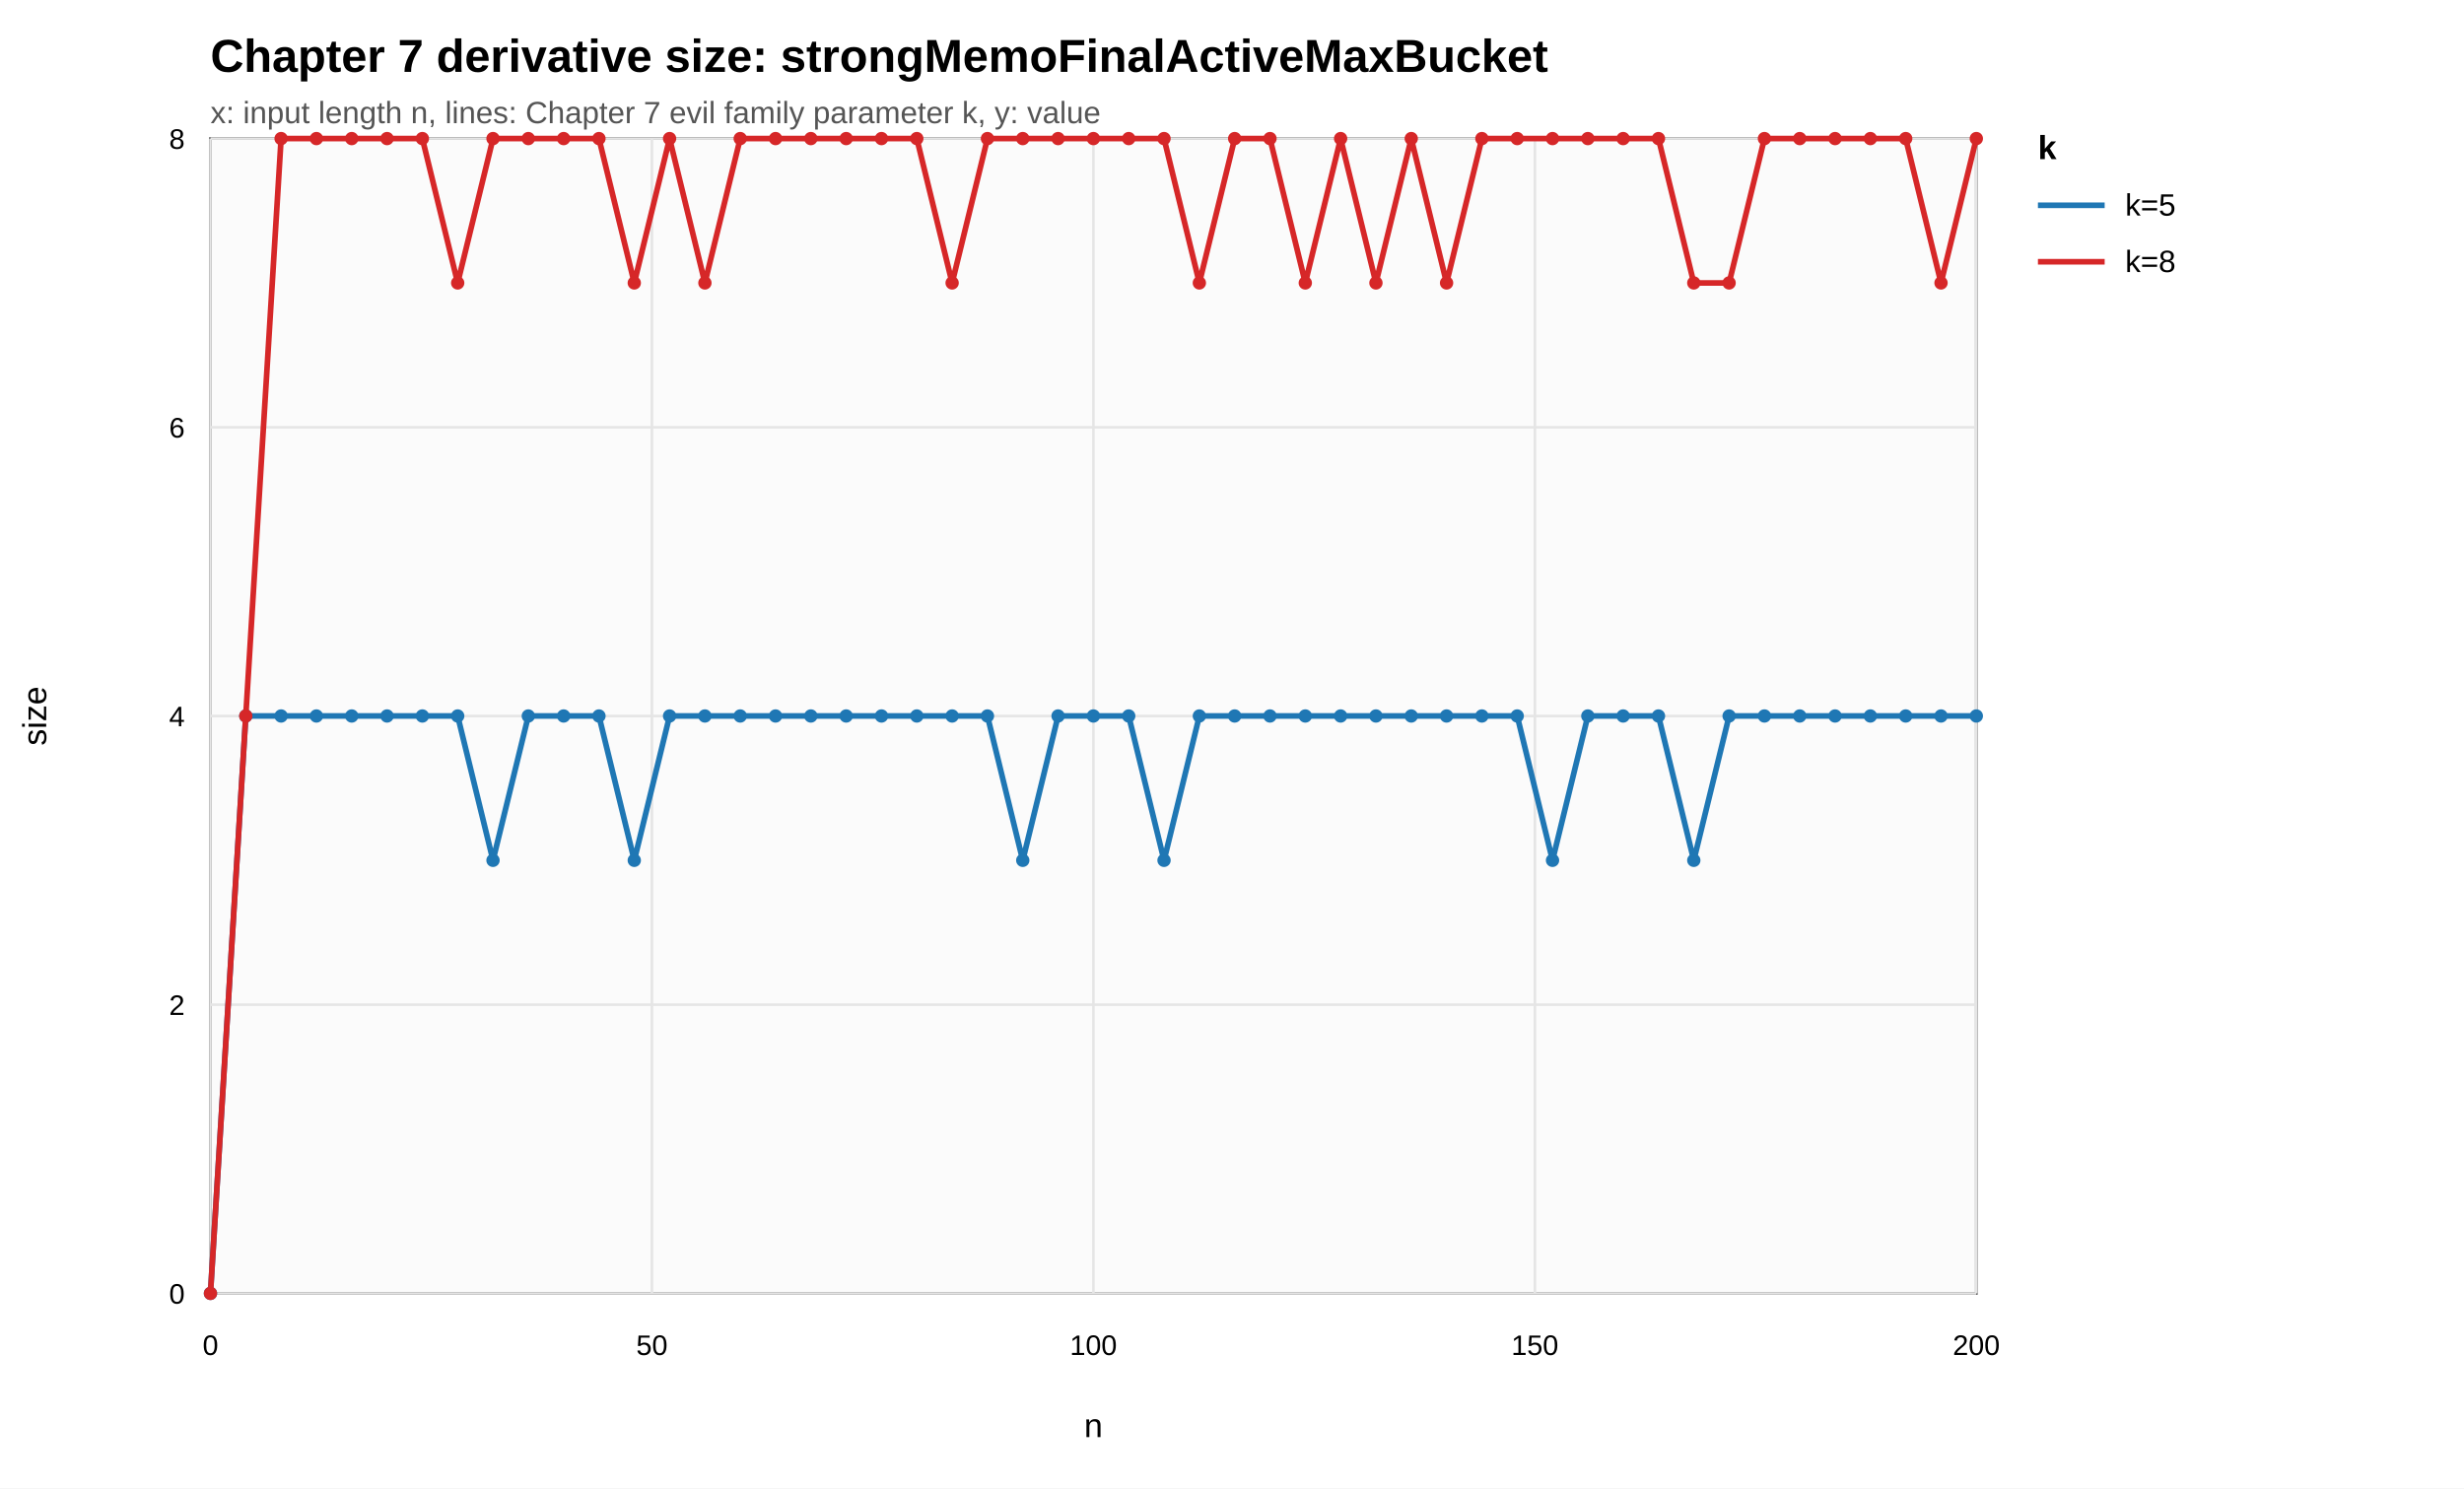
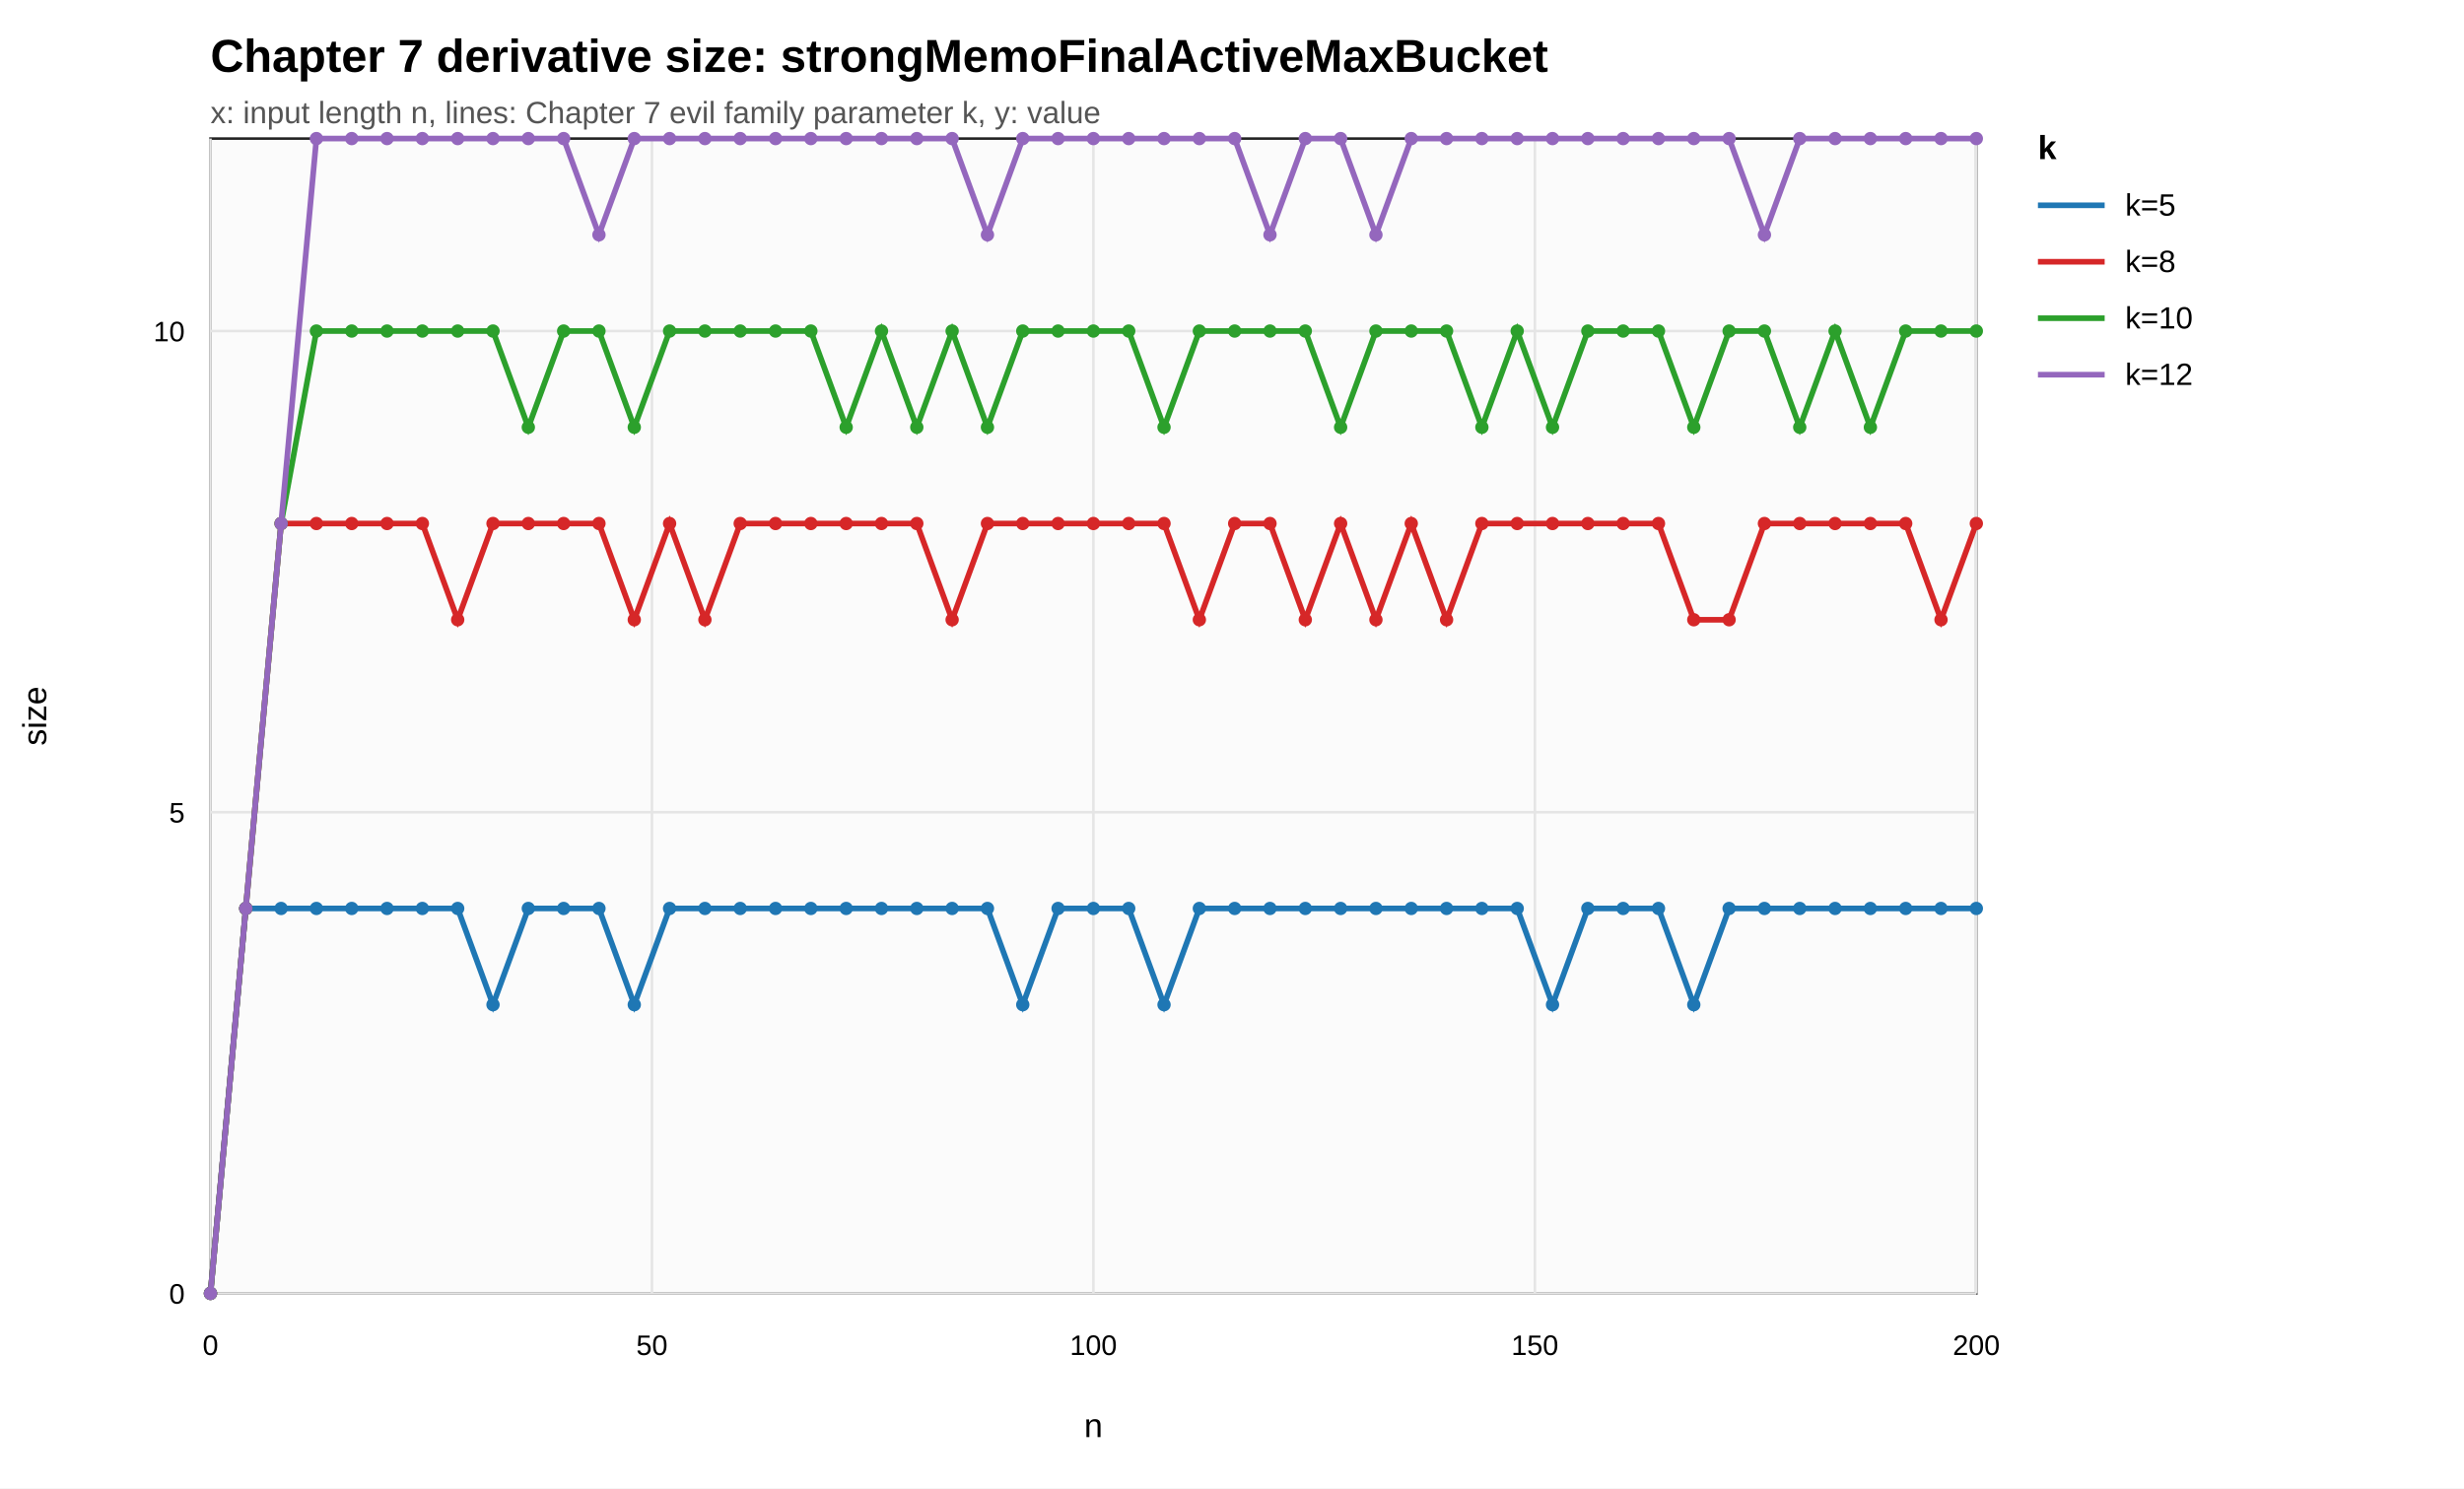
<svg xmlns="http://www.w3.org/2000/svg" width="960" height="580" viewBox="0 0 960 580">
  <rect width="100%" height="100%" fill="#ffffff" />
  <text x="82" y="28" font-family="Arial, sans-serif" font-size="18" font-weight="700">Chapter 7 derivative size: strongMemoFinalActiveMaxBucket</text>
  <text x="82" y="48" font-family="Arial, sans-serif" font-size="12" fill="#555">x: input length n, lines: Chapter 7 evil family parameter k, y: value</text>
  <rect x="82" y="54" width="688" height="450" fill="#fbfbfb" stroke="#222" stroke-width="1" />
  <line x1="82.00" y1="54" x2="82.00" y2="504" stroke="#e5e5e5" stroke-width="1" />
  <text x="82.00" y="528" text-anchor="middle" font-family="Arial, sans-serif" font-size="11">0</text>
  <line x1="254.00" y1="54" x2="254.00" y2="504" stroke="#e5e5e5" stroke-width="1" />
  <text x="254.00" y="528" text-anchor="middle" font-family="Arial, sans-serif" font-size="11">50</text>
  <line x1="426.00" y1="54" x2="426.00" y2="504" stroke="#e5e5e5" stroke-width="1" />
  <text x="426.00" y="528" text-anchor="middle" font-family="Arial, sans-serif" font-size="11">100</text>
  <line x1="598.00" y1="54" x2="598.00" y2="504" stroke="#e5e5e5" stroke-width="1" />
  <text x="598.00" y="528" text-anchor="middle" font-family="Arial, sans-serif" font-size="11">150</text>
  <line x1="770.00" y1="54" x2="770.00" y2="504" stroke="#e5e5e5" stroke-width="1" />
  <text x="770.00" y="528" text-anchor="middle" font-family="Arial, sans-serif" font-size="11">200</text>
  <line x1="82" y1="504.00" x2="770" y2="504.00" stroke="#e5e5e5" stroke-width="1" />
  <text x="72" y="508.00" text-anchor="end" font-family="Arial, sans-serif" font-size="11">0</text>
-   <line x1="82" y1="391.50" x2="770" y2="391.50" stroke="#e5e5e5" stroke-width="1" />
-   <text x="72" y="395.50" text-anchor="end" font-family="Arial, sans-serif" font-size="11">2</text>
-   <line x1="82" y1="279.00" x2="770" y2="279.00" stroke="#e5e5e5" stroke-width="1" />
-   <text x="72" y="283.00" text-anchor="end" font-family="Arial, sans-serif" font-size="11">4</text>
-   <line x1="82" y1="166.50" x2="770" y2="166.50" stroke="#e5e5e5" stroke-width="1" />
-   <text x="72" y="170.50" text-anchor="end" font-family="Arial, sans-serif" font-size="11">6</text>
-   <line x1="82" y1="54.00" x2="770" y2="54.00" stroke="#e5e5e5" stroke-width="1" />
-   <text x="72" y="58.00" text-anchor="end" font-family="Arial, sans-serif" font-size="11">8</text>
+   <line x1="82" y1="316.50" x2="770" y2="316.50" stroke="#e5e5e5" stroke-width="1" />
+   <text x="72" y="320.50" text-anchor="end" font-family="Arial, sans-serif" font-size="11">5</text>
+   <line x1="82" y1="129.00" x2="770" y2="129.00" stroke="#e5e5e5" stroke-width="1" />
+   <text x="72" y="133.00" text-anchor="end" font-family="Arial, sans-serif" font-size="11">10</text>
  <text x="426.00" y="560" text-anchor="middle" font-family="Arial, sans-serif" font-size="13">n</text>
  <text x="18" y="279.00" transform="rotate(-90 18,279.00)" text-anchor="middle" font-family="Arial, sans-serif" font-size="13">size</text>
-   <path d="M82.00,504.00 L95.76,279.00 L109.52,279.00 L123.28,279.00 L137.04,279.00 L150.80,279.00 L164.56,279.00 L178.32,279.00 L192.08,335.25 L205.84,279.00 L219.60,279.00 L233.36,279.00 L247.12,335.25 L260.88,279.00 L274.64,279.00 L288.40,279.00 L302.16,279.00 L315.92,279.00 L329.68,279.00 L343.44,279.00 L357.20,279.00 L370.96,279.00 L384.72,279.00 L398.48,335.25 L412.24,279.00 L426.00,279.00 L439.76,279.00 L453.52,335.25 L467.28,279.00 L481.04,279.00 L494.80,279.00 L508.56,279.00 L522.32,279.00 L536.08,279.00 L549.84,279.00 L563.60,279.00 L577.36,279.00 L591.12,279.00 L604.88,335.25 L618.64,279.00 L632.40,279.00 L646.16,279.00 L659.92,335.25 L673.68,279.00 L687.44,279.00 L701.20,279.00 L714.96,279.00 L728.72,279.00 L742.48,279.00 L756.24,279.00 L770.00,279.00" fill="none" stroke="#1f77b4" stroke-width="2.2" />
+   <path d="M82.00,504.00 L95.76,354.00 L109.52,354.00 L123.28,354.00 L137.04,354.00 L150.80,354.00 L164.56,354.00 L178.32,354.00 L192.08,391.50 L205.84,354.00 L219.60,354.00 L233.36,354.00 L247.12,391.50 L260.88,354.00 L274.64,354.00 L288.40,354.00 L302.16,354.00 L315.92,354.00 L329.68,354.00 L343.44,354.00 L357.20,354.00 L370.96,354.00 L384.72,354.00 L398.48,391.50 L412.24,354.00 L426.00,354.00 L439.76,354.00 L453.52,391.50 L467.28,354.00 L481.04,354.00 L494.80,354.00 L508.56,354.00 L522.32,354.00 L536.08,354.00 L549.84,354.00 L563.60,354.00 L577.36,354.00 L591.12,354.00 L604.88,391.50 L618.64,354.00 L632.40,354.00 L646.16,354.00 L659.92,391.50 L673.68,354.00 L687.44,354.00 L701.20,354.00 L714.96,354.00 L728.72,354.00 L742.48,354.00 L756.24,354.00 L770.00,354.00" fill="none" stroke="#1f77b4" stroke-width="2.2" />
  <circle cx="82.00" cy="504.00" r="2.6" fill="#1f77b4" />
-   <circle cx="95.76" cy="279.00" r="2.6" fill="#1f77b4" />
-   <circle cx="109.52" cy="279.00" r="2.6" fill="#1f77b4" />
-   <circle cx="123.28" cy="279.00" r="2.6" fill="#1f77b4" />
-   <circle cx="137.04" cy="279.00" r="2.6" fill="#1f77b4" />
-   <circle cx="150.80" cy="279.00" r="2.6" fill="#1f77b4" />
-   <circle cx="164.56" cy="279.00" r="2.6" fill="#1f77b4" />
-   <circle cx="178.32" cy="279.00" r="2.6" fill="#1f77b4" />
-   <circle cx="192.08" cy="335.25" r="2.6" fill="#1f77b4" />
-   <circle cx="205.84" cy="279.00" r="2.6" fill="#1f77b4" />
-   <circle cx="219.60" cy="279.00" r="2.6" fill="#1f77b4" />
-   <circle cx="233.36" cy="279.00" r="2.6" fill="#1f77b4" />
-   <circle cx="247.12" cy="335.25" r="2.6" fill="#1f77b4" />
-   <circle cx="260.88" cy="279.00" r="2.6" fill="#1f77b4" />
-   <circle cx="274.64" cy="279.00" r="2.6" fill="#1f77b4" />
-   <circle cx="288.40" cy="279.00" r="2.6" fill="#1f77b4" />
-   <circle cx="302.16" cy="279.00" r="2.6" fill="#1f77b4" />
-   <circle cx="315.92" cy="279.00" r="2.6" fill="#1f77b4" />
-   <circle cx="329.68" cy="279.00" r="2.6" fill="#1f77b4" />
-   <circle cx="343.44" cy="279.00" r="2.6" fill="#1f77b4" />
-   <circle cx="357.20" cy="279.00" r="2.6" fill="#1f77b4" />
-   <circle cx="370.96" cy="279.00" r="2.6" fill="#1f77b4" />
-   <circle cx="384.72" cy="279.00" r="2.6" fill="#1f77b4" />
-   <circle cx="398.48" cy="335.25" r="2.6" fill="#1f77b4" />
-   <circle cx="412.24" cy="279.00" r="2.6" fill="#1f77b4" />
-   <circle cx="426.00" cy="279.00" r="2.6" fill="#1f77b4" />
-   <circle cx="439.76" cy="279.00" r="2.6" fill="#1f77b4" />
-   <circle cx="453.52" cy="335.25" r="2.6" fill="#1f77b4" />
-   <circle cx="467.28" cy="279.00" r="2.6" fill="#1f77b4" />
-   <circle cx="481.04" cy="279.00" r="2.6" fill="#1f77b4" />
-   <circle cx="494.80" cy="279.00" r="2.6" fill="#1f77b4" />
-   <circle cx="508.56" cy="279.00" r="2.6" fill="#1f77b4" />
-   <circle cx="522.32" cy="279.00" r="2.6" fill="#1f77b4" />
-   <circle cx="536.08" cy="279.00" r="2.6" fill="#1f77b4" />
-   <circle cx="549.84" cy="279.00" r="2.6" fill="#1f77b4" />
-   <circle cx="563.60" cy="279.00" r="2.6" fill="#1f77b4" />
-   <circle cx="577.36" cy="279.00" r="2.6" fill="#1f77b4" />
-   <circle cx="591.12" cy="279.00" r="2.6" fill="#1f77b4" />
-   <circle cx="604.88" cy="335.25" r="2.6" fill="#1f77b4" />
-   <circle cx="618.64" cy="279.00" r="2.6" fill="#1f77b4" />
-   <circle cx="632.40" cy="279.00" r="2.6" fill="#1f77b4" />
-   <circle cx="646.16" cy="279.00" r="2.6" fill="#1f77b4" />
-   <circle cx="659.92" cy="335.25" r="2.6" fill="#1f77b4" />
-   <circle cx="673.68" cy="279.00" r="2.6" fill="#1f77b4" />
-   <circle cx="687.44" cy="279.00" r="2.6" fill="#1f77b4" />
-   <circle cx="701.20" cy="279.00" r="2.6" fill="#1f77b4" />
-   <circle cx="714.96" cy="279.00" r="2.6" fill="#1f77b4" />
-   <circle cx="728.72" cy="279.00" r="2.6" fill="#1f77b4" />
-   <circle cx="742.48" cy="279.00" r="2.6" fill="#1f77b4" />
-   <circle cx="756.24" cy="279.00" r="2.6" fill="#1f77b4" />
-   <circle cx="770.00" cy="279.00" r="2.6" fill="#1f77b4" />
-   <path d="M82.00,504.00 L95.76,279.00 L109.52,54.00 L123.28,54.00 L137.04,54.00 L150.80,54.00 L164.56,54.00 L178.32,110.25 L192.08,54.00 L205.84,54.00 L219.60,54.00 L233.36,54.00 L247.12,110.25 L260.88,54.00 L274.64,110.25 L288.40,54.00 L302.16,54.00 L315.92,54.00 L329.68,54.00 L343.44,54.00 L357.20,54.00 L370.96,110.25 L384.72,54.00 L398.48,54.00 L412.24,54.00 L426.00,54.00 L439.76,54.00 L453.52,54.00 L467.28,110.25 L481.04,54.00 L494.80,54.00 L508.56,110.25 L522.32,54.00 L536.08,110.25 L549.84,54.00 L563.60,110.25 L577.36,54.00 L591.12,54.00 L604.88,54.00 L618.64,54.00 L632.40,54.00 L646.16,54.00 L659.92,110.25 L673.68,110.25 L687.44,54.00 L701.20,54.00 L714.96,54.00 L728.72,54.00 L742.48,54.00 L756.24,110.25 L770.00,54.00" fill="none" stroke="#d62728" stroke-width="2.2" />
+   <circle cx="95.76" cy="354.00" r="2.6" fill="#1f77b4" />
+   <circle cx="109.52" cy="354.00" r="2.6" fill="#1f77b4" />
+   <circle cx="123.28" cy="354.00" r="2.6" fill="#1f77b4" />
+   <circle cx="137.04" cy="354.00" r="2.6" fill="#1f77b4" />
+   <circle cx="150.80" cy="354.00" r="2.6" fill="#1f77b4" />
+   <circle cx="164.56" cy="354.00" r="2.6" fill="#1f77b4" />
+   <circle cx="178.32" cy="354.00" r="2.6" fill="#1f77b4" />
+   <circle cx="192.08" cy="391.50" r="2.6" fill="#1f77b4" />
+   <circle cx="205.84" cy="354.00" r="2.6" fill="#1f77b4" />
+   <circle cx="219.60" cy="354.00" r="2.6" fill="#1f77b4" />
+   <circle cx="233.36" cy="354.00" r="2.6" fill="#1f77b4" />
+   <circle cx="247.12" cy="391.50" r="2.6" fill="#1f77b4" />
+   <circle cx="260.88" cy="354.00" r="2.6" fill="#1f77b4" />
+   <circle cx="274.64" cy="354.00" r="2.6" fill="#1f77b4" />
+   <circle cx="288.40" cy="354.00" r="2.6" fill="#1f77b4" />
+   <circle cx="302.16" cy="354.00" r="2.6" fill="#1f77b4" />
+   <circle cx="315.92" cy="354.00" r="2.6" fill="#1f77b4" />
+   <circle cx="329.68" cy="354.00" r="2.6" fill="#1f77b4" />
+   <circle cx="343.44" cy="354.00" r="2.6" fill="#1f77b4" />
+   <circle cx="357.20" cy="354.00" r="2.6" fill="#1f77b4" />
+   <circle cx="370.96" cy="354.00" r="2.6" fill="#1f77b4" />
+   <circle cx="384.72" cy="354.00" r="2.6" fill="#1f77b4" />
+   <circle cx="398.48" cy="391.50" r="2.6" fill="#1f77b4" />
+   <circle cx="412.24" cy="354.00" r="2.6" fill="#1f77b4" />
+   <circle cx="426.00" cy="354.00" r="2.6" fill="#1f77b4" />
+   <circle cx="439.76" cy="354.00" r="2.6" fill="#1f77b4" />
+   <circle cx="453.52" cy="391.50" r="2.6" fill="#1f77b4" />
+   <circle cx="467.28" cy="354.00" r="2.6" fill="#1f77b4" />
+   <circle cx="481.04" cy="354.00" r="2.6" fill="#1f77b4" />
+   <circle cx="494.80" cy="354.00" r="2.6" fill="#1f77b4" />
+   <circle cx="508.56" cy="354.00" r="2.6" fill="#1f77b4" />
+   <circle cx="522.32" cy="354.00" r="2.6" fill="#1f77b4" />
+   <circle cx="536.08" cy="354.00" r="2.6" fill="#1f77b4" />
+   <circle cx="549.84" cy="354.00" r="2.6" fill="#1f77b4" />
+   <circle cx="563.60" cy="354.00" r="2.6" fill="#1f77b4" />
+   <circle cx="577.36" cy="354.00" r="2.6" fill="#1f77b4" />
+   <circle cx="591.12" cy="354.00" r="2.6" fill="#1f77b4" />
+   <circle cx="604.88" cy="391.50" r="2.6" fill="#1f77b4" />
+   <circle cx="618.64" cy="354.00" r="2.6" fill="#1f77b4" />
+   <circle cx="632.40" cy="354.00" r="2.6" fill="#1f77b4" />
+   <circle cx="646.16" cy="354.00" r="2.6" fill="#1f77b4" />
+   <circle cx="659.92" cy="391.50" r="2.6" fill="#1f77b4" />
+   <circle cx="673.68" cy="354.00" r="2.6" fill="#1f77b4" />
+   <circle cx="687.44" cy="354.00" r="2.6" fill="#1f77b4" />
+   <circle cx="701.20" cy="354.00" r="2.6" fill="#1f77b4" />
+   <circle cx="714.96" cy="354.00" r="2.6" fill="#1f77b4" />
+   <circle cx="728.72" cy="354.00" r="2.6" fill="#1f77b4" />
+   <circle cx="742.48" cy="354.00" r="2.6" fill="#1f77b4" />
+   <circle cx="756.24" cy="354.00" r="2.6" fill="#1f77b4" />
+   <circle cx="770.00" cy="354.00" r="2.6" fill="#1f77b4" />
+   <path d="M82.00,504.00 L95.76,354.00 L109.52,204.00 L123.28,204.00 L137.04,204.00 L150.80,204.00 L164.56,204.00 L178.32,241.50 L192.08,204.00 L205.84,204.00 L219.60,204.00 L233.36,204.00 L247.12,241.50 L260.88,204.00 L274.64,241.50 L288.40,204.00 L302.16,204.00 L315.92,204.00 L329.68,204.00 L343.44,204.00 L357.20,204.00 L370.96,241.50 L384.72,204.00 L398.48,204.00 L412.24,204.00 L426.00,204.00 L439.76,204.00 L453.52,204.00 L467.28,241.50 L481.04,204.00 L494.80,204.00 L508.56,241.50 L522.32,204.00 L536.08,241.50 L549.84,204.00 L563.60,241.50 L577.36,204.00 L591.12,204.00 L604.88,204.00 L618.64,204.00 L632.40,204.00 L646.16,204.00 L659.92,241.50 L673.68,241.50 L687.44,204.00 L701.20,204.00 L714.96,204.00 L728.72,204.00 L742.48,204.00 L756.24,241.50 L770.00,204.00" fill="none" stroke="#d62728" stroke-width="2.2" />
  <circle cx="82.00" cy="504.00" r="2.6" fill="#d62728" />
-   <circle cx="95.76" cy="279.00" r="2.6" fill="#d62728" />
-   <circle cx="109.52" cy="54.00" r="2.6" fill="#d62728" />
-   <circle cx="123.28" cy="54.00" r="2.6" fill="#d62728" />
-   <circle cx="137.04" cy="54.00" r="2.6" fill="#d62728" />
-   <circle cx="150.80" cy="54.00" r="2.6" fill="#d62728" />
-   <circle cx="164.56" cy="54.00" r="2.6" fill="#d62728" />
-   <circle cx="178.32" cy="110.25" r="2.6" fill="#d62728" />
-   <circle cx="192.08" cy="54.00" r="2.6" fill="#d62728" />
-   <circle cx="205.84" cy="54.00" r="2.6" fill="#d62728" />
-   <circle cx="219.60" cy="54.00" r="2.6" fill="#d62728" />
-   <circle cx="233.36" cy="54.00" r="2.6" fill="#d62728" />
-   <circle cx="247.12" cy="110.25" r="2.6" fill="#d62728" />
-   <circle cx="260.88" cy="54.00" r="2.6" fill="#d62728" />
-   <circle cx="274.64" cy="110.25" r="2.6" fill="#d62728" />
-   <circle cx="288.40" cy="54.00" r="2.6" fill="#d62728" />
-   <circle cx="302.16" cy="54.00" r="2.6" fill="#d62728" />
-   <circle cx="315.92" cy="54.00" r="2.6" fill="#d62728" />
-   <circle cx="329.68" cy="54.00" r="2.6" fill="#d62728" />
-   <circle cx="343.44" cy="54.00" r="2.6" fill="#d62728" />
-   <circle cx="357.20" cy="54.00" r="2.6" fill="#d62728" />
-   <circle cx="370.96" cy="110.25" r="2.6" fill="#d62728" />
-   <circle cx="384.72" cy="54.00" r="2.6" fill="#d62728" />
-   <circle cx="398.48" cy="54.00" r="2.6" fill="#d62728" />
-   <circle cx="412.24" cy="54.00" r="2.6" fill="#d62728" />
-   <circle cx="426.00" cy="54.00" r="2.6" fill="#d62728" />
-   <circle cx="439.76" cy="54.00" r="2.6" fill="#d62728" />
-   <circle cx="453.52" cy="54.00" r="2.6" fill="#d62728" />
-   <circle cx="467.28" cy="110.25" r="2.6" fill="#d62728" />
-   <circle cx="481.04" cy="54.00" r="2.6" fill="#d62728" />
-   <circle cx="494.80" cy="54.00" r="2.6" fill="#d62728" />
-   <circle cx="508.56" cy="110.25" r="2.6" fill="#d62728" />
-   <circle cx="522.32" cy="54.00" r="2.6" fill="#d62728" />
-   <circle cx="536.08" cy="110.25" r="2.6" fill="#d62728" />
-   <circle cx="549.84" cy="54.00" r="2.6" fill="#d62728" />
-   <circle cx="563.60" cy="110.25" r="2.6" fill="#d62728" />
-   <circle cx="577.36" cy="54.00" r="2.6" fill="#d62728" />
-   <circle cx="591.12" cy="54.00" r="2.6" fill="#d62728" />
-   <circle cx="604.88" cy="54.00" r="2.6" fill="#d62728" />
-   <circle cx="618.64" cy="54.00" r="2.6" fill="#d62728" />
-   <circle cx="632.40" cy="54.00" r="2.6" fill="#d62728" />
-   <circle cx="646.16" cy="54.00" r="2.6" fill="#d62728" />
-   <circle cx="659.92" cy="110.25" r="2.6" fill="#d62728" />
-   <circle cx="673.68" cy="110.25" r="2.6" fill="#d62728" />
-   <circle cx="687.44" cy="54.00" r="2.6" fill="#d62728" />
-   <circle cx="701.20" cy="54.00" r="2.6" fill="#d62728" />
-   <circle cx="714.96" cy="54.00" r="2.6" fill="#d62728" />
-   <circle cx="728.72" cy="54.00" r="2.6" fill="#d62728" />
-   <circle cx="742.48" cy="54.00" r="2.6" fill="#d62728" />
-   <circle cx="756.24" cy="110.25" r="2.6" fill="#d62728" />
-   <circle cx="770.00" cy="54.00" r="2.6" fill="#d62728" />
+   <circle cx="95.76" cy="354.00" r="2.6" fill="#d62728" />
+   <circle cx="109.52" cy="204.00" r="2.6" fill="#d62728" />
+   <circle cx="123.28" cy="204.00" r="2.6" fill="#d62728" />
+   <circle cx="137.04" cy="204.00" r="2.6" fill="#d62728" />
+   <circle cx="150.80" cy="204.00" r="2.6" fill="#d62728" />
+   <circle cx="164.56" cy="204.00" r="2.6" fill="#d62728" />
+   <circle cx="178.32" cy="241.50" r="2.6" fill="#d62728" />
+   <circle cx="192.08" cy="204.00" r="2.6" fill="#d62728" />
+   <circle cx="205.84" cy="204.00" r="2.6" fill="#d62728" />
+   <circle cx="219.60" cy="204.00" r="2.6" fill="#d62728" />
+   <circle cx="233.36" cy="204.00" r="2.6" fill="#d62728" />
+   <circle cx="247.12" cy="241.50" r="2.6" fill="#d62728" />
+   <circle cx="260.88" cy="204.00" r="2.6" fill="#d62728" />
+   <circle cx="274.64" cy="241.50" r="2.6" fill="#d62728" />
+   <circle cx="288.40" cy="204.00" r="2.6" fill="#d62728" />
+   <circle cx="302.16" cy="204.00" r="2.6" fill="#d62728" />
+   <circle cx="315.92" cy="204.00" r="2.6" fill="#d62728" />
+   <circle cx="329.68" cy="204.00" r="2.6" fill="#d62728" />
+   <circle cx="343.44" cy="204.00" r="2.6" fill="#d62728" />
+   <circle cx="357.20" cy="204.00" r="2.6" fill="#d62728" />
+   <circle cx="370.96" cy="241.50" r="2.6" fill="#d62728" />
+   <circle cx="384.72" cy="204.00" r="2.6" fill="#d62728" />
+   <circle cx="398.48" cy="204.00" r="2.6" fill="#d62728" />
+   <circle cx="412.24" cy="204.00" r="2.6" fill="#d62728" />
+   <circle cx="426.00" cy="204.00" r="2.6" fill="#d62728" />
+   <circle cx="439.76" cy="204.00" r="2.6" fill="#d62728" />
+   <circle cx="453.52" cy="204.00" r="2.6" fill="#d62728" />
+   <circle cx="467.28" cy="241.50" r="2.6" fill="#d62728" />
+   <circle cx="481.04" cy="204.00" r="2.6" fill="#d62728" />
+   <circle cx="494.80" cy="204.00" r="2.6" fill="#d62728" />
+   <circle cx="508.56" cy="241.50" r="2.6" fill="#d62728" />
+   <circle cx="522.32" cy="204.00" r="2.6" fill="#d62728" />
+   <circle cx="536.08" cy="241.50" r="2.6" fill="#d62728" />
+   <circle cx="549.84" cy="204.00" r="2.6" fill="#d62728" />
+   <circle cx="563.60" cy="241.50" r="2.6" fill="#d62728" />
+   <circle cx="577.36" cy="204.00" r="2.6" fill="#d62728" />
+   <circle cx="591.12" cy="204.00" r="2.6" fill="#d62728" />
+   <circle cx="604.88" cy="204.00" r="2.6" fill="#d62728" />
+   <circle cx="618.64" cy="204.00" r="2.6" fill="#d62728" />
+   <circle cx="632.40" cy="204.00" r="2.6" fill="#d62728" />
+   <circle cx="646.16" cy="204.00" r="2.6" fill="#d62728" />
+   <circle cx="659.92" cy="241.50" r="2.6" fill="#d62728" />
+   <circle cx="673.68" cy="241.50" r="2.6" fill="#d62728" />
+   <circle cx="687.44" cy="204.00" r="2.6" fill="#d62728" />
+   <circle cx="701.20" cy="204.00" r="2.6" fill="#d62728" />
+   <circle cx="714.96" cy="204.00" r="2.6" fill="#d62728" />
+   <circle cx="728.72" cy="204.00" r="2.6" fill="#d62728" />
+   <circle cx="742.48" cy="204.00" r="2.6" fill="#d62728" />
+   <circle cx="756.24" cy="241.50" r="2.6" fill="#d62728" />
+   <circle cx="770.00" cy="204.00" r="2.6" fill="#d62728" />
+   <path d="M82.00,504.00 L95.76,354.00 L109.52,204.00 L123.28,129.00 L137.04,129.00 L150.80,129.00 L164.56,129.00 L178.32,129.00 L192.08,129.00 L205.84,166.50 L219.60,129.00 L233.36,129.00 L247.12,166.50 L260.88,129.00 L274.64,129.00 L288.40,129.00 L302.16,129.00 L315.92,129.00 L329.68,166.50 L343.44,129.00 L357.20,166.50 L370.96,129.00 L384.72,166.50 L398.48,129.00 L412.24,129.00 L426.00,129.00 L439.76,129.00 L453.52,166.50 L467.28,129.00 L481.04,129.00 L494.80,129.00 L508.56,129.00 L522.32,166.50 L536.08,129.00 L549.84,129.00 L563.60,129.00 L577.36,166.50 L591.12,129.00 L604.88,166.50 L618.64,129.00 L632.40,129.00 L646.16,129.00 L659.92,166.50 L673.68,129.00 L687.44,129.00 L701.20,166.50 L714.96,129.00 L728.72,166.50 L742.48,129.00 L756.24,129.00 L770.00,129.00" fill="none" stroke="#2ca02c" stroke-width="2.2" />
+   <circle cx="82.00" cy="504.00" r="2.6" fill="#2ca02c" />
+   <circle cx="95.76" cy="354.00" r="2.6" fill="#2ca02c" />
+   <circle cx="109.52" cy="204.00" r="2.6" fill="#2ca02c" />
+   <circle cx="123.28" cy="129.00" r="2.6" fill="#2ca02c" />
+   <circle cx="137.04" cy="129.00" r="2.6" fill="#2ca02c" />
+   <circle cx="150.80" cy="129.00" r="2.6" fill="#2ca02c" />
+   <circle cx="164.56" cy="129.00" r="2.6" fill="#2ca02c" />
+   <circle cx="178.32" cy="129.00" r="2.6" fill="#2ca02c" />
+   <circle cx="192.08" cy="129.00" r="2.6" fill="#2ca02c" />
+   <circle cx="205.84" cy="166.50" r="2.6" fill="#2ca02c" />
+   <circle cx="219.60" cy="129.00" r="2.6" fill="#2ca02c" />
+   <circle cx="233.36" cy="129.00" r="2.6" fill="#2ca02c" />
+   <circle cx="247.12" cy="166.50" r="2.6" fill="#2ca02c" />
+   <circle cx="260.88" cy="129.00" r="2.6" fill="#2ca02c" />
+   <circle cx="274.64" cy="129.00" r="2.6" fill="#2ca02c" />
+   <circle cx="288.40" cy="129.00" r="2.6" fill="#2ca02c" />
+   <circle cx="302.16" cy="129.00" r="2.6" fill="#2ca02c" />
+   <circle cx="315.92" cy="129.00" r="2.6" fill="#2ca02c" />
+   <circle cx="329.68" cy="166.50" r="2.6" fill="#2ca02c" />
+   <circle cx="343.44" cy="129.00" r="2.6" fill="#2ca02c" />
+   <circle cx="357.20" cy="166.50" r="2.6" fill="#2ca02c" />
+   <circle cx="370.96" cy="129.00" r="2.6" fill="#2ca02c" />
+   <circle cx="384.72" cy="166.50" r="2.6" fill="#2ca02c" />
+   <circle cx="398.48" cy="129.00" r="2.6" fill="#2ca02c" />
+   <circle cx="412.24" cy="129.00" r="2.6" fill="#2ca02c" />
+   <circle cx="426.00" cy="129.00" r="2.6" fill="#2ca02c" />
+   <circle cx="439.76" cy="129.00" r="2.6" fill="#2ca02c" />
+   <circle cx="453.52" cy="166.50" r="2.6" fill="#2ca02c" />
+   <circle cx="467.28" cy="129.00" r="2.6" fill="#2ca02c" />
+   <circle cx="481.04" cy="129.00" r="2.6" fill="#2ca02c" />
+   <circle cx="494.80" cy="129.00" r="2.6" fill="#2ca02c" />
+   <circle cx="508.56" cy="129.00" r="2.6" fill="#2ca02c" />
+   <circle cx="522.32" cy="166.50" r="2.6" fill="#2ca02c" />
+   <circle cx="536.08" cy="129.00" r="2.6" fill="#2ca02c" />
+   <circle cx="549.84" cy="129.00" r="2.6" fill="#2ca02c" />
+   <circle cx="563.60" cy="129.00" r="2.6" fill="#2ca02c" />
+   <circle cx="577.36" cy="166.50" r="2.6" fill="#2ca02c" />
+   <circle cx="591.12" cy="129.00" r="2.6" fill="#2ca02c" />
+   <circle cx="604.88" cy="166.50" r="2.6" fill="#2ca02c" />
+   <circle cx="618.64" cy="129.00" r="2.6" fill="#2ca02c" />
+   <circle cx="632.40" cy="129.00" r="2.6" fill="#2ca02c" />
+   <circle cx="646.16" cy="129.00" r="2.6" fill="#2ca02c" />
+   <circle cx="659.92" cy="166.50" r="2.6" fill="#2ca02c" />
+   <circle cx="673.68" cy="129.00" r="2.6" fill="#2ca02c" />
+   <circle cx="687.44" cy="129.00" r="2.6" fill="#2ca02c" />
+   <circle cx="701.20" cy="166.50" r="2.6" fill="#2ca02c" />
+   <circle cx="714.96" cy="129.00" r="2.6" fill="#2ca02c" />
+   <circle cx="728.72" cy="166.50" r="2.6" fill="#2ca02c" />
+   <circle cx="742.48" cy="129.00" r="2.6" fill="#2ca02c" />
+   <circle cx="756.24" cy="129.00" r="2.6" fill="#2ca02c" />
+   <circle cx="770.00" cy="129.00" r="2.6" fill="#2ca02c" />
+   <path d="M82.00,504.00 L95.76,354.00 L109.52,204.00 L123.28,54.00 L137.04,54.00 L150.80,54.00 L164.56,54.00 L178.32,54.00 L192.08,54.00 L205.84,54.00 L219.60,54.00 L233.36,91.50 L247.12,54.00 L260.88,54.00 L274.64,54.00 L288.40,54.00 L302.16,54.00 L315.92,54.00 L329.68,54.00 L343.44,54.00 L357.20,54.00 L370.96,54.00 L384.72,91.50 L398.48,54.00 L412.24,54.00 L426.00,54.00 L439.76,54.00 L453.52,54.00 L467.28,54.00 L481.04,54.00 L494.80,91.50 L508.56,54.00 L522.32,54.00 L536.08,91.50 L549.84,54.00 L563.60,54.00 L577.36,54.00 L591.12,54.00 L604.88,54.00 L618.64,54.00 L632.40,54.00 L646.16,54.00 L659.92,54.00 L673.68,54.00 L687.44,91.50 L701.20,54.00 L714.96,54.00 L728.72,54.00 L742.48,54.00 L756.24,54.00 L770.00,54.00" fill="none" stroke="#9467bd" stroke-width="2.2" />
+   <circle cx="82.00" cy="504.00" r="2.6" fill="#9467bd" />
+   <circle cx="95.76" cy="354.00" r="2.6" fill="#9467bd" />
+   <circle cx="109.52" cy="204.00" r="2.6" fill="#9467bd" />
+   <circle cx="123.28" cy="54.00" r="2.6" fill="#9467bd" />
+   <circle cx="137.04" cy="54.00" r="2.6" fill="#9467bd" />
+   <circle cx="150.80" cy="54.00" r="2.6" fill="#9467bd" />
+   <circle cx="164.56" cy="54.00" r="2.6" fill="#9467bd" />
+   <circle cx="178.32" cy="54.00" r="2.6" fill="#9467bd" />
+   <circle cx="192.08" cy="54.00" r="2.6" fill="#9467bd" />
+   <circle cx="205.84" cy="54.00" r="2.6" fill="#9467bd" />
+   <circle cx="219.60" cy="54.00" r="2.6" fill="#9467bd" />
+   <circle cx="233.36" cy="91.50" r="2.6" fill="#9467bd" />
+   <circle cx="247.12" cy="54.00" r="2.6" fill="#9467bd" />
+   <circle cx="260.88" cy="54.00" r="2.6" fill="#9467bd" />
+   <circle cx="274.64" cy="54.00" r="2.6" fill="#9467bd" />
+   <circle cx="288.40" cy="54.00" r="2.6" fill="#9467bd" />
+   <circle cx="302.16" cy="54.00" r="2.6" fill="#9467bd" />
+   <circle cx="315.92" cy="54.00" r="2.6" fill="#9467bd" />
+   <circle cx="329.68" cy="54.00" r="2.6" fill="#9467bd" />
+   <circle cx="343.44" cy="54.00" r="2.6" fill="#9467bd" />
+   <circle cx="357.20" cy="54.00" r="2.6" fill="#9467bd" />
+   <circle cx="370.96" cy="54.00" r="2.6" fill="#9467bd" />
+   <circle cx="384.72" cy="91.50" r="2.6" fill="#9467bd" />
+   <circle cx="398.48" cy="54.00" r="2.6" fill="#9467bd" />
+   <circle cx="412.24" cy="54.00" r="2.6" fill="#9467bd" />
+   <circle cx="426.00" cy="54.00" r="2.6" fill="#9467bd" />
+   <circle cx="439.76" cy="54.00" r="2.6" fill="#9467bd" />
+   <circle cx="453.52" cy="54.00" r="2.6" fill="#9467bd" />
+   <circle cx="467.28" cy="54.00" r="2.6" fill="#9467bd" />
+   <circle cx="481.04" cy="54.00" r="2.6" fill="#9467bd" />
+   <circle cx="494.80" cy="91.50" r="2.6" fill="#9467bd" />
+   <circle cx="508.56" cy="54.00" r="2.6" fill="#9467bd" />
+   <circle cx="522.32" cy="54.00" r="2.6" fill="#9467bd" />
+   <circle cx="536.08" cy="91.50" r="2.6" fill="#9467bd" />
+   <circle cx="549.84" cy="54.00" r="2.6" fill="#9467bd" />
+   <circle cx="563.60" cy="54.00" r="2.6" fill="#9467bd" />
+   <circle cx="577.36" cy="54.00" r="2.6" fill="#9467bd" />
+   <circle cx="591.12" cy="54.00" r="2.6" fill="#9467bd" />
+   <circle cx="604.88" cy="54.00" r="2.6" fill="#9467bd" />
+   <circle cx="618.64" cy="54.00" r="2.6" fill="#9467bd" />
+   <circle cx="632.40" cy="54.00" r="2.6" fill="#9467bd" />
+   <circle cx="646.16" cy="54.00" r="2.6" fill="#9467bd" />
+   <circle cx="659.92" cy="54.00" r="2.6" fill="#9467bd" />
+   <circle cx="673.68" cy="54.00" r="2.6" fill="#9467bd" />
+   <circle cx="687.44" cy="91.50" r="2.6" fill="#9467bd" />
+   <circle cx="701.20" cy="54.00" r="2.6" fill="#9467bd" />
+   <circle cx="714.96" cy="54.00" r="2.6" fill="#9467bd" />
+   <circle cx="728.72" cy="54.00" r="2.6" fill="#9467bd" />
+   <circle cx="742.48" cy="54.00" r="2.6" fill="#9467bd" />
+   <circle cx="756.24" cy="54.00" r="2.6" fill="#9467bd" />
+   <circle cx="770.00" cy="54.00" r="2.6" fill="#9467bd" />
  <text x="794" y="62" font-family="Arial, sans-serif" font-size="13" font-weight="700">k</text>
  <line x1="794" y1="80" x2="820" y2="80" stroke="#1f77b4" stroke-width="2.2" />
  <text x="828" y="84" font-family="Arial, sans-serif" font-size="12">k=5</text>
  <line x1="794" y1="102" x2="820" y2="102" stroke="#d62728" stroke-width="2.2" />
  <text x="828" y="106" font-family="Arial, sans-serif" font-size="12">k=8</text>
+   <line x1="794" y1="124" x2="820" y2="124" stroke="#2ca02c" stroke-width="2.2" />
+   <text x="828" y="128" font-family="Arial, sans-serif" font-size="12">k=10</text>
+   <line x1="794" y1="146" x2="820" y2="146" stroke="#9467bd" stroke-width="2.2" />
+   <text x="828" y="150" font-family="Arial, sans-serif" font-size="12">k=12</text>
</svg>
